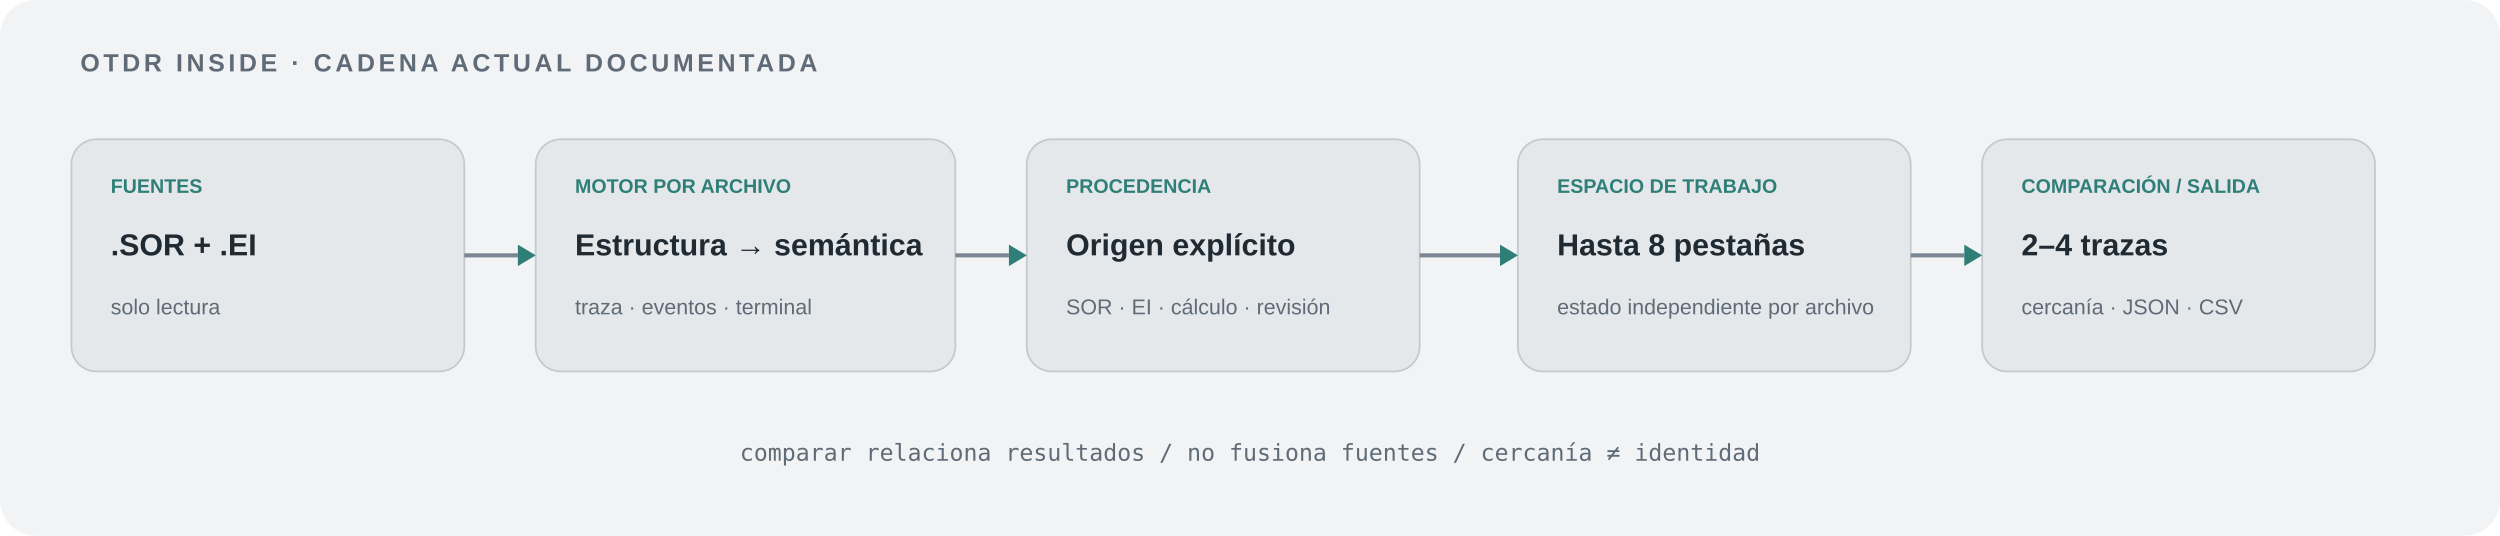
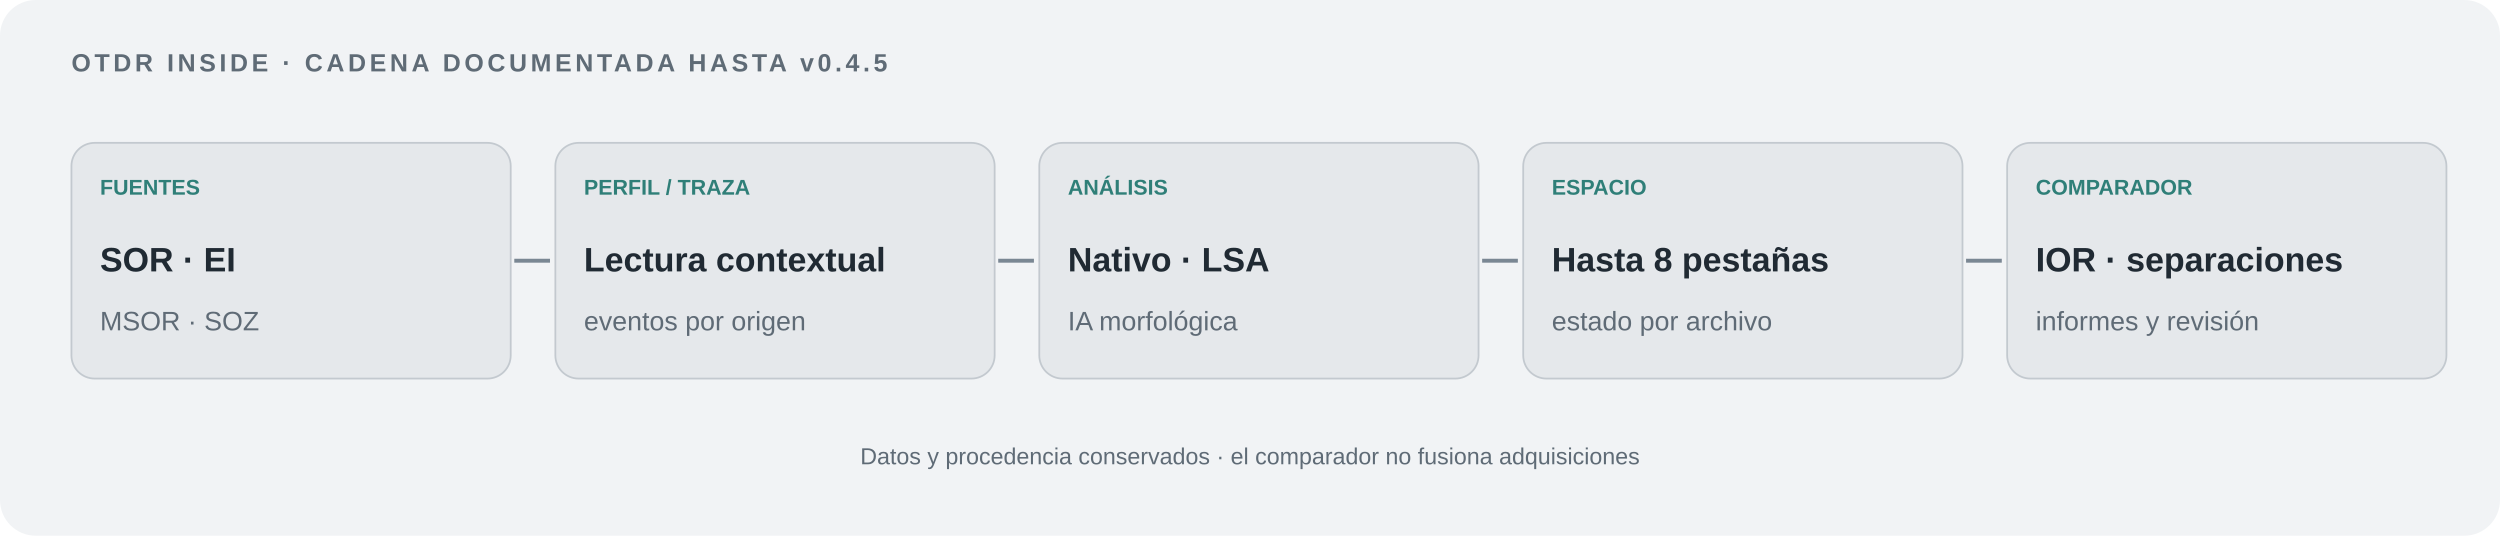
<svg xmlns="http://www.w3.org/2000/svg" width="1400" height="300" viewBox="0 0 1400 300">
  <style>.bg{fill:#f1f3f5}.card{fill:#e5e8eb;stroke:#c3c9cf}.t{fill:#202a33}.s{fill:#5f6b76}.a{fill:#2f7f78}.ln{stroke:#7a8793}@media(prefers-color-scheme:dark){.bg{fill:#11161d}.card{fill:#232931;stroke:#434d57}.t{fill:#f0f3f5}.s{fill:#a5b0ba}.a{fill:#65d6c3}.ln{stroke:#53677a}}</style>
  <rect class="bg" width="1400" height="300" rx="20" />
  <g font-family="Segoe UI,Arial,sans-serif">
-     <text x="45" y="40" class="s" font-size="14" font-weight="700" letter-spacing="2">OTDR INSIDE · CADENA ACTUAL DOCUMENTADA</text>
-     <rect class="card" x="40" y="78" width="220" height="130" rx="14" />
-     <text class="a" x="62" y="108" font-size="11" font-weight="700">FUENTES</text>
-     <text class="t" x="62" y="143" font-size="17" font-weight="700">.SOR + .EI</text>
-     <text class="s" x="62" y="176" font-size="12">solo lectura</text>
-     <rect class="card" x="300" y="78" width="235" height="130" rx="14" />
-     <text class="a" x="322" y="108" font-size="11" font-weight="700">MOTOR POR ARCHIVO</text>
-     <text class="t" x="322" y="143" font-size="17" font-weight="700">Estructura → semántica</text>
-     <text class="s" x="322" y="176" font-size="12">traza · eventos · terminal</text>
-     <rect class="card" x="575" y="78" width="220" height="130" rx="14" />
-     <text class="a" x="597" y="108" font-size="11" font-weight="700">PROCEDENCIA</text>
-     <text class="t" x="597" y="143" font-size="17" font-weight="700">Origen explícito</text>
-     <text class="s" x="597" y="176" font-size="12">SOR · EI · cálculo · revisión</text>
-     <rect class="card" x="850" y="78" width="220" height="130" rx="14" />
-     <text class="a" x="872" y="108" font-size="11" font-weight="700">ESPACIO DE TRABAJO</text>
-     <text class="t" x="872" y="143" font-size="17" font-weight="700">Hasta 8 pestañas</text>
-     <text class="s" x="872" y="176" font-size="12">estado independiente por archivo</text>
-     <rect class="card" x="1110" y="78" width="220" height="130" rx="14" />
-     <text class="a" x="1132" y="108" font-size="11" font-weight="700">COMPARACIÓN / SALIDA</text>
-     <text class="t" x="1132" y="143" font-size="17" font-weight="700">2–4 trazas</text>
-     <text class="s" x="1132" y="176" font-size="12">cercanía · JSON · CSV</text>
-     <g class="ln" stroke-width="2.3">
-       <path d="M260 143H290" />
-       <path d="M535 143H565" />
-       <path d="M795 143H840" />
-       <path d="M1070 143H1100" />
-     </g>
-     <g class="a">
-       <path d="M300 143l-10-6v12z" />
-       <path d="M575 143l-10-6v12z" />
-       <path d="M850 143l-10-6v12z" />
-       <path d="M1110 143l-10-6v12z" />
-     </g>
-     <text x="700" y="258" text-anchor="middle" class="s" font-family="Consolas,monospace" font-size="13">comparar relaciona resultados / no fusiona fuentes / cercanía ≠ identidad</text>
+     <text x="40" y="40" class="s" font-size="14" font-weight="700" letter-spacing="2">OTDR INSIDE · CADENA DOCUMENTADA HASTA v0.4.5</text>
+     <rect class="card" x="40" y="80" width="246" height="132" rx="13" />
+     <text class="a" x="56" y="109" font-size="12" font-weight="700">FUENTES</text>
+     <text class="t" x="56" y="152" font-size="19" font-weight="700">SOR · EI</text>
+     <text class="s" x="56" y="185" font-size="15">MSOR · SOZ</text>
+     <path class="ln" d="M288 146H308" fill="none" stroke-width="2.2" />
+     <rect class="card" x="311" y="80" width="246" height="132" rx="13" />
+     <text class="a" x="327" y="109" font-size="12" font-weight="700">PERFIL / TRAZA</text>
+     <text class="t" x="327" y="152" font-size="19" font-weight="700">Lectura contextual</text>
+     <text class="s" x="327" y="185" font-size="15">eventos por origen</text>
+     <path class="ln" d="M559 146H579" fill="none" stroke-width="2.2" />
+     <rect class="card" x="582" y="80" width="246" height="132" rx="13" />
+     <text class="a" x="598" y="109" font-size="12" font-weight="700">ANÁLISIS</text>
+     <text class="t" x="598" y="152" font-size="19" font-weight="700">Nativo · LSA</text>
+     <text class="s" x="598" y="185" font-size="15">IA morfológica</text>
+     <path class="ln" d="M830 146H850" fill="none" stroke-width="2.2" />
+     <rect class="card" x="853" y="80" width="246" height="132" rx="13" />
+     <text class="a" x="869" y="109" font-size="12" font-weight="700">ESPACIO</text>
+     <text class="t" x="869" y="152" font-size="19" font-weight="700">Hasta 8 pestañas</text>
+     <text class="s" x="869" y="185" font-size="15">estado por archivo</text>
+     <path class="ln" d="M1101 146H1121" fill="none" stroke-width="2.2" />
+     <rect class="card" x="1124" y="80" width="246" height="132" rx="13" />
+     <text class="a" x="1140" y="109" font-size="12" font-weight="700">COMPARADOR</text>
+     <text class="t" x="1140" y="152" font-size="19" font-weight="700">IOR · separaciones</text>
+     <text class="s" x="1140" y="185" font-size="15">informes y revisión</text>
+     <text x="700" y="260" text-anchor="middle" class="s" font-size="13">Datos y procedencia conservados · el comparador no fusiona adquisiciones</text>
  </g>
</svg>
